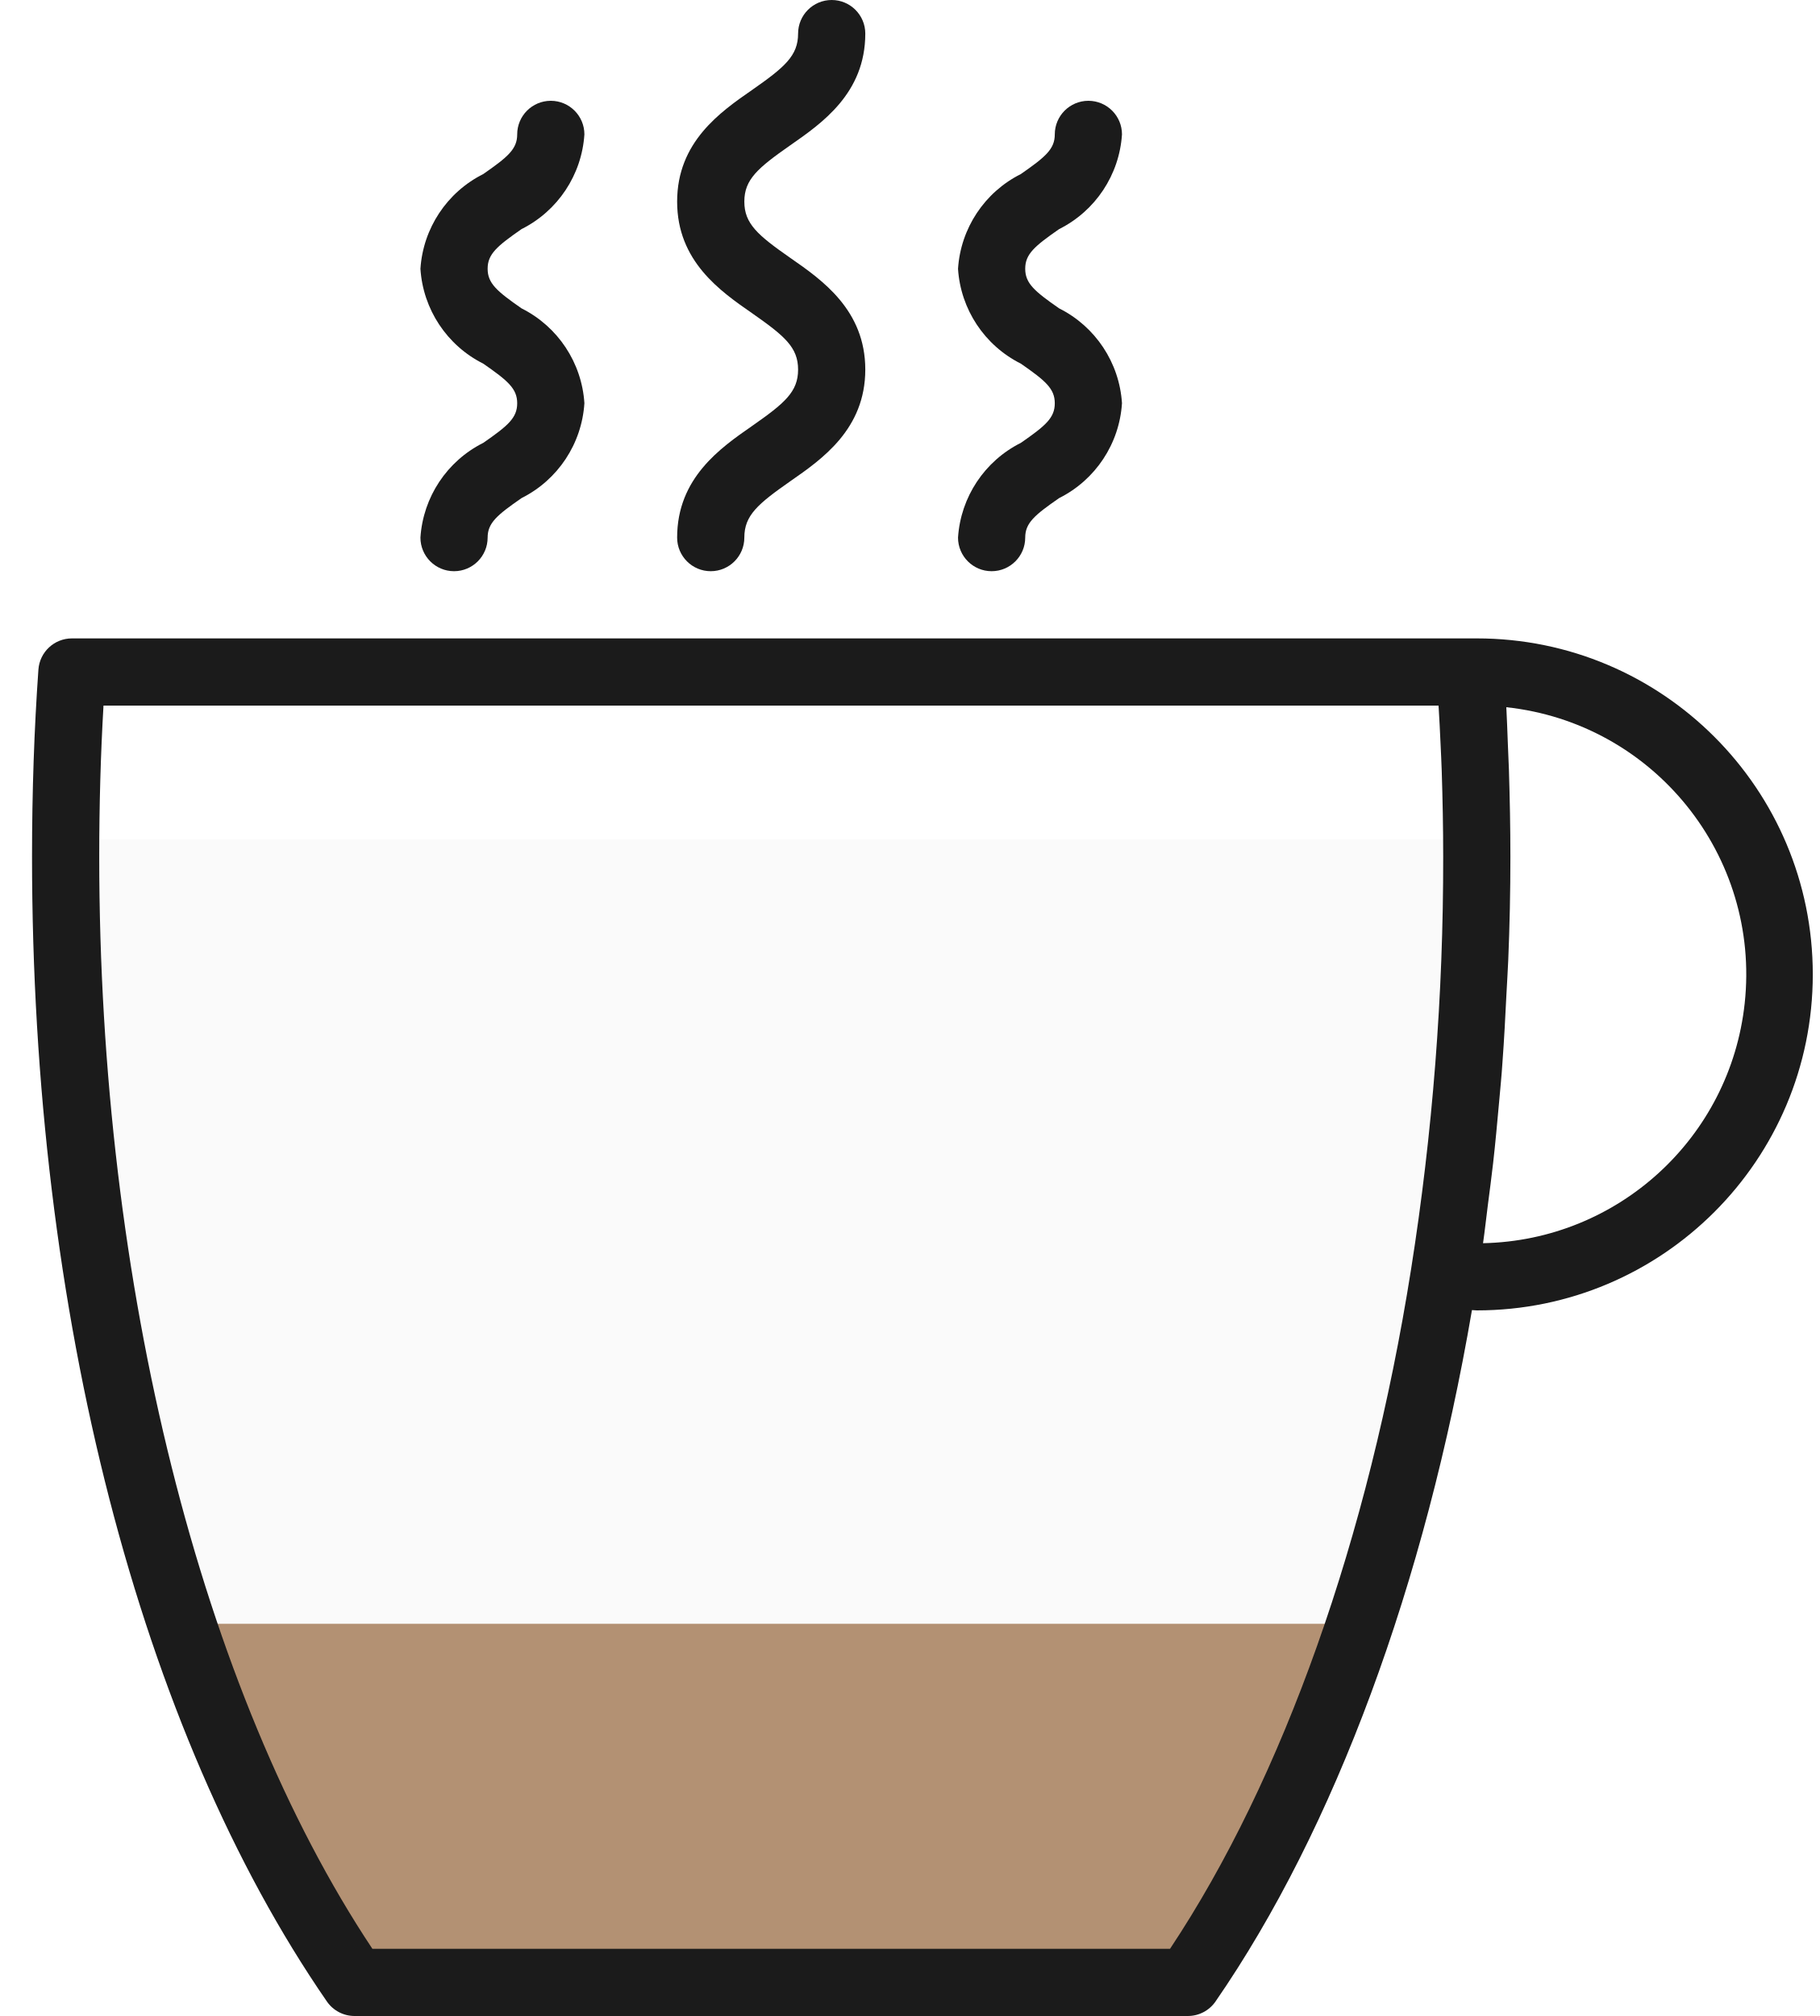
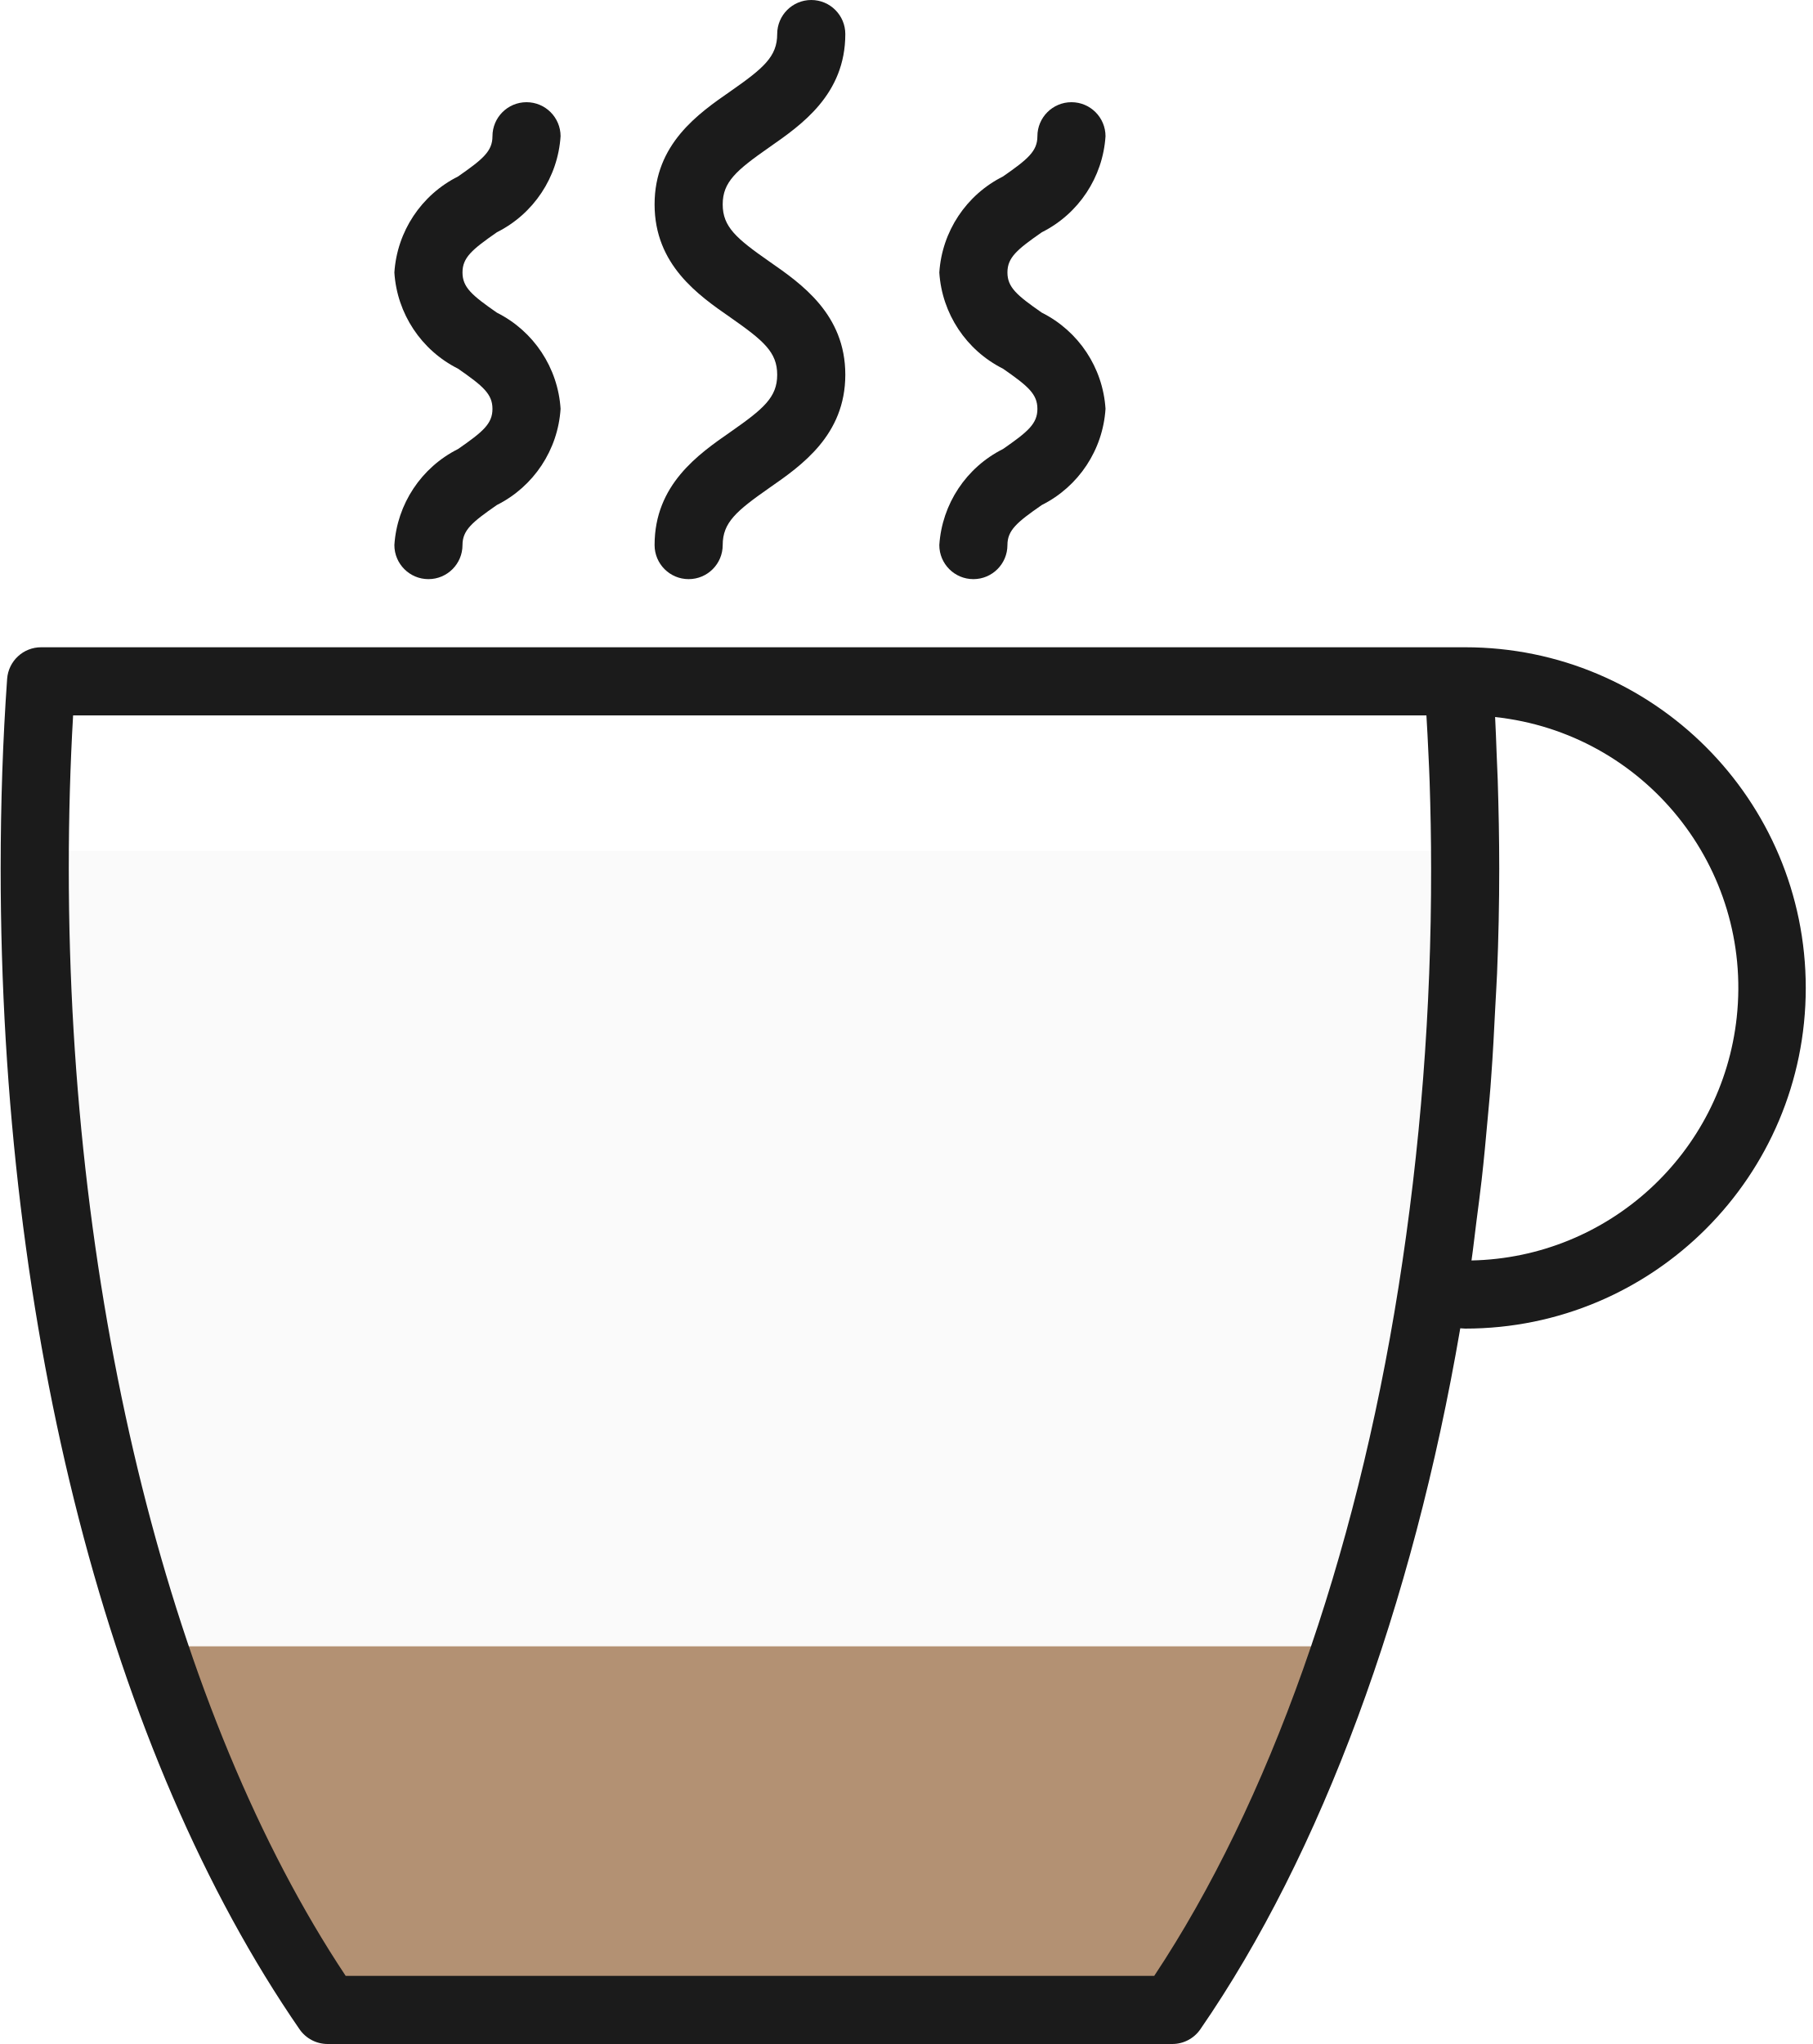
- <svg xmlns="http://www.w3.org/2000/svg" width="232" height="257" viewBox="0 0 232 257" fill="none">
-   <path d="M4.083 107H189.083L173.583 209H22.583L4.083 107Z" fill="#FAFAFA" />
-   <path d="M21.083 207H175.083L154.424 252L41.473 250.684L21.083 207Z" fill="#B39173" />
-   <path d="M95.875 54.304C91.84 57.105 86.323 60.939 86.323 68.533C86.323 70.899 88.241 72.817 90.606 72.817C92.972 72.817 94.89 70.899 94.89 68.533C94.89 65.698 96.603 64.25 100.758 61.342C104.793 58.54 110.31 54.707 110.31 47.112C110.31 39.518 104.793 35.684 100.758 32.883C96.603 29.983 94.89 28.523 94.89 25.7C94.89 22.877 96.603 21.417 100.758 18.513C104.789 15.707 110.31 11.878 110.31 4.283C110.31 1.918 108.392 0 106.026 0C103.661 0 101.743 1.918 101.743 4.283C101.743 7.115 100.03 8.567 95.875 11.471C91.84 14.268 86.323 18.097 86.323 25.7C86.323 33.303 91.84 37.128 95.875 39.925C100.03 42.833 101.743 44.277 101.743 47.117C101.743 49.956 100.03 51.4 95.875 54.304Z" fill="#1B1B1B" />
-   <path d="M130.146 56.454C125.518 58.771 122.467 63.369 122.132 68.533C122.132 70.899 124.05 72.817 126.415 72.817C128.78 72.817 130.698 70.899 130.698 68.533C130.698 66.67 131.885 65.672 135.024 63.496C139.656 61.176 142.706 56.569 143.034 51.4C142.703 46.234 139.653 41.631 135.024 39.312C131.885 37.128 130.698 36.126 130.698 34.258C130.698 32.391 131.885 31.388 135.024 29.204C139.648 26.888 142.697 22.294 143.034 17.133C143.034 14.768 141.116 12.85 138.751 12.85C136.386 12.85 134.468 14.768 134.468 17.133C134.468 19.005 133.281 20.003 130.141 22.188C125.515 24.505 122.466 29.103 122.132 34.267C122.462 39.434 125.512 44.039 130.141 46.358C133.281 48.539 134.468 49.541 134.468 51.409C134.468 53.276 133.281 54.278 130.146 56.454Z" fill="#1B1B1B" />
-   <path d="M61.612 56.454C56.985 58.771 53.934 63.369 53.598 68.533C53.598 70.899 55.516 72.817 57.882 72.817C60.247 72.817 62.165 70.899 62.165 68.533C62.165 66.67 63.352 65.672 66.491 63.496C71.123 61.176 74.172 56.569 74.501 51.4C74.17 46.234 71.12 41.631 66.491 39.312C63.352 37.128 62.165 36.126 62.165 34.258C62.165 32.391 63.352 31.388 66.491 29.204C71.115 26.888 74.164 22.294 74.501 17.133C74.501 14.768 72.583 12.85 70.218 12.85C67.852 12.85 65.934 14.768 65.934 17.133C65.934 19.005 64.748 20.003 61.608 22.188C56.982 24.505 53.933 29.103 53.598 34.267C53.929 39.434 56.978 44.039 61.608 46.358C64.748 48.539 65.934 49.541 65.934 51.409C65.934 53.276 64.748 54.278 61.612 56.454Z" fill="#1B1B1B" />
-   <path d="M188.266 81.383H9.18C6.931 81.377 5.061 83.111 4.897 85.354C4.361 92.901 4.083 100.932 4.083 109.225C4.083 167.341 17.79 220.527 41.673 255.15C42.474 256.309 43.794 257.002 45.203 257H151.43C152.839 257.002 154.159 256.309 154.959 255.15C170.161 233.133 181.67 201.921 187.65 167.011C187.855 167.011 188.056 167.05 188.266 167.05C211.923 167.05 231.1 147.873 231.1 124.217C231.1 100.56 211.923 81.383 188.266 81.383ZM179.884 161.833C174.461 196.095 163.581 226.73 149.16 248.433H47.473C25.637 215.584 12.65 163.782 12.65 109.225C12.65 102.582 12.834 96.118 13.194 89.95H183.392C183.486 91.578 183.58 93.205 183.649 94.872C183.7 96.002 183.76 97.112 183.795 98.26C183.91 101.853 183.983 105.503 183.983 109.225C184.008 126.842 182.637 144.433 179.884 161.833ZM189.063 158.483C189.294 156.877 189.466 155.241 189.676 153.626C189.903 151.853 190.142 150.092 190.344 148.306C190.635 145.736 190.875 143.11 191.11 140.498C191.26 138.806 191.432 137.122 191.539 135.422C191.757 132.522 191.903 129.605 192.049 126.684C192.117 125.249 192.22 123.827 192.276 122.401C192.458 118.02 192.55 113.628 192.55 109.225C192.55 105.443 192.473 101.742 192.361 98.088C192.323 96.97 192.267 95.887 192.224 94.782C192.16 93.24 192.117 91.668 192.031 90.156C210.847 92.188 224.452 109.089 222.419 127.904C220.569 145.034 206.288 158.125 189.063 158.483Z" fill="#1B1B1B" />
+ <svg xmlns="http://www.w3.org/2000/svg" width="228" height="257" viewBox="0 0 228 257" fill="none">
+   <path d="M0.083 107H185.083L169.583 209H18.583L0.083 107Z" fill="#FAFAFA" />
+   <path d="M17.083 207H171.083L150.424 252L37.473 250.684L17.083 207Z" fill="#B39173" />
+   <path d="M91.875 54.304C87.84 57.105 82.323 60.939 82.323 68.533C82.323 70.899 84.241 72.817 86.607 72.817C88.972 72.817 90.89 70.899 90.89 68.533C90.89 65.698 92.603 64.25 96.758 61.342C100.793 58.54 106.31 54.707 106.31 47.112C106.31 39.518 100.793 35.684 96.758 32.883C92.603 29.983 90.89 28.523 90.89 25.7C90.89 22.877 92.603 21.417 96.758 18.513C100.789 15.707 106.31 11.878 106.31 4.283C106.31 1.918 104.392 0 102.027 0C99.661 0 97.743 1.918 97.743 4.283C97.743 7.115 96.03 8.567 91.875 11.471C87.84 14.268 82.323 18.097 82.323 25.7C82.323 33.303 87.84 37.128 91.875 39.925C96.03 42.833 97.743 44.277 97.743 47.117C97.743 49.956 96.03 51.4 91.875 54.304Z" fill="#1B1B1B" />
+   <path d="M126.146 56.454C121.518 58.77 118.468 63.369 118.132 68.533C118.132 70.899 120.05 72.817 122.415 72.817C124.781 72.817 126.699 70.899 126.699 68.533C126.699 66.67 127.885 65.672 131.025 63.496C135.656 61.176 138.706 56.569 139.034 51.4C138.703 46.234 135.653 41.631 131.025 39.312C127.885 37.128 126.699 36.126 126.699 34.258C126.699 32.391 127.885 31.388 131.025 29.204C135.649 26.887 138.697 22.294 139.034 17.133C139.034 14.768 137.117 12.85 134.751 12.85C132.386 12.85 130.468 14.768 130.468 17.133C130.468 19.005 129.281 20.003 126.142 22.188C121.516 24.505 118.466 29.103 118.132 34.267C118.462 39.434 121.512 44.038 126.142 46.358C129.281 48.539 130.468 49.541 130.468 51.408C130.468 53.276 129.281 54.278 126.146 56.454Z" fill="#1B1B1B" />
+   <path d="M57.612 56.454C52.985 58.77 49.934 63.369 49.598 68.533C49.598 70.899 51.516 72.817 53.882 72.817C56.247 72.817 58.165 70.899 58.165 68.533C58.165 66.67 59.351 65.672 62.491 63.496C67.122 61.176 70.172 56.569 70.501 51.4C70.169 46.234 67.12 41.631 62.491 39.312C59.351 37.128 58.165 36.126 58.165 34.258C58.165 32.391 59.351 31.388 62.491 29.204C67.115 26.887 70.163 22.294 70.501 17.133C70.501 14.768 68.583 12.85 66.218 12.85C63.852 12.85 61.934 14.768 61.934 17.133C61.934 19.005 60.748 20.003 57.608 22.188C52.982 24.505 49.933 29.103 49.598 34.267C49.928 39.434 52.978 44.038 57.608 46.358C60.748 48.539 61.934 49.541 61.934 51.408C61.934 53.276 60.748 54.278 57.612 56.454Z" fill="#1B1B1B" />
+   <path d="M184.266 81.383H5.18C2.931 81.377 1.061 83.111 0.897 85.354C0.361 92.901 0.083 100.932 0.083 109.225C0.083 167.341 13.79 220.527 37.673 255.15C38.474 256.309 39.794 257.002 41.203 257H147.43C148.839 257.002 150.159 256.309 150.959 255.15C166.161 233.133 177.67 201.921 183.65 167.011C183.855 167.011 184.056 167.05 184.266 167.05C207.923 167.05 227.1 147.873 227.1 124.217C227.1 100.56 207.923 81.383 184.266 81.383ZM175.884 161.833C170.461 196.095 159.581 226.73 145.16 248.433H43.473C21.637 215.584 8.65 163.782 8.65 109.225C8.65 102.582 8.834 96.118 9.194 89.95H179.392C179.486 91.578 179.58 93.205 179.649 94.871C179.7 96.002 179.76 97.112 179.795 98.26C179.91 101.853 179.983 105.503 179.983 109.225C180.008 126.842 178.637 144.433 175.884 161.833ZM185.063 158.483C185.294 156.877 185.466 155.241 185.676 153.626C185.903 151.853 186.142 150.092 186.344 148.306C186.635 145.736 186.875 143.11 187.11 140.498C187.26 138.806 187.432 137.122 187.539 135.422C187.757 132.522 187.903 129.605 188.049 126.684C188.117 125.249 188.22 123.827 188.276 122.401C188.458 118.02 188.55 113.628 188.55 109.225C188.55 105.443 188.473 101.742 188.361 98.088C188.323 96.97 188.267 95.887 188.224 94.782C188.16 93.24 188.117 91.668 188.031 90.156C206.847 92.188 220.452 109.089 218.419 127.904C216.569 145.034 202.288 158.125 185.063 158.483Z" fill="#1B1B1B" />
</svg>
